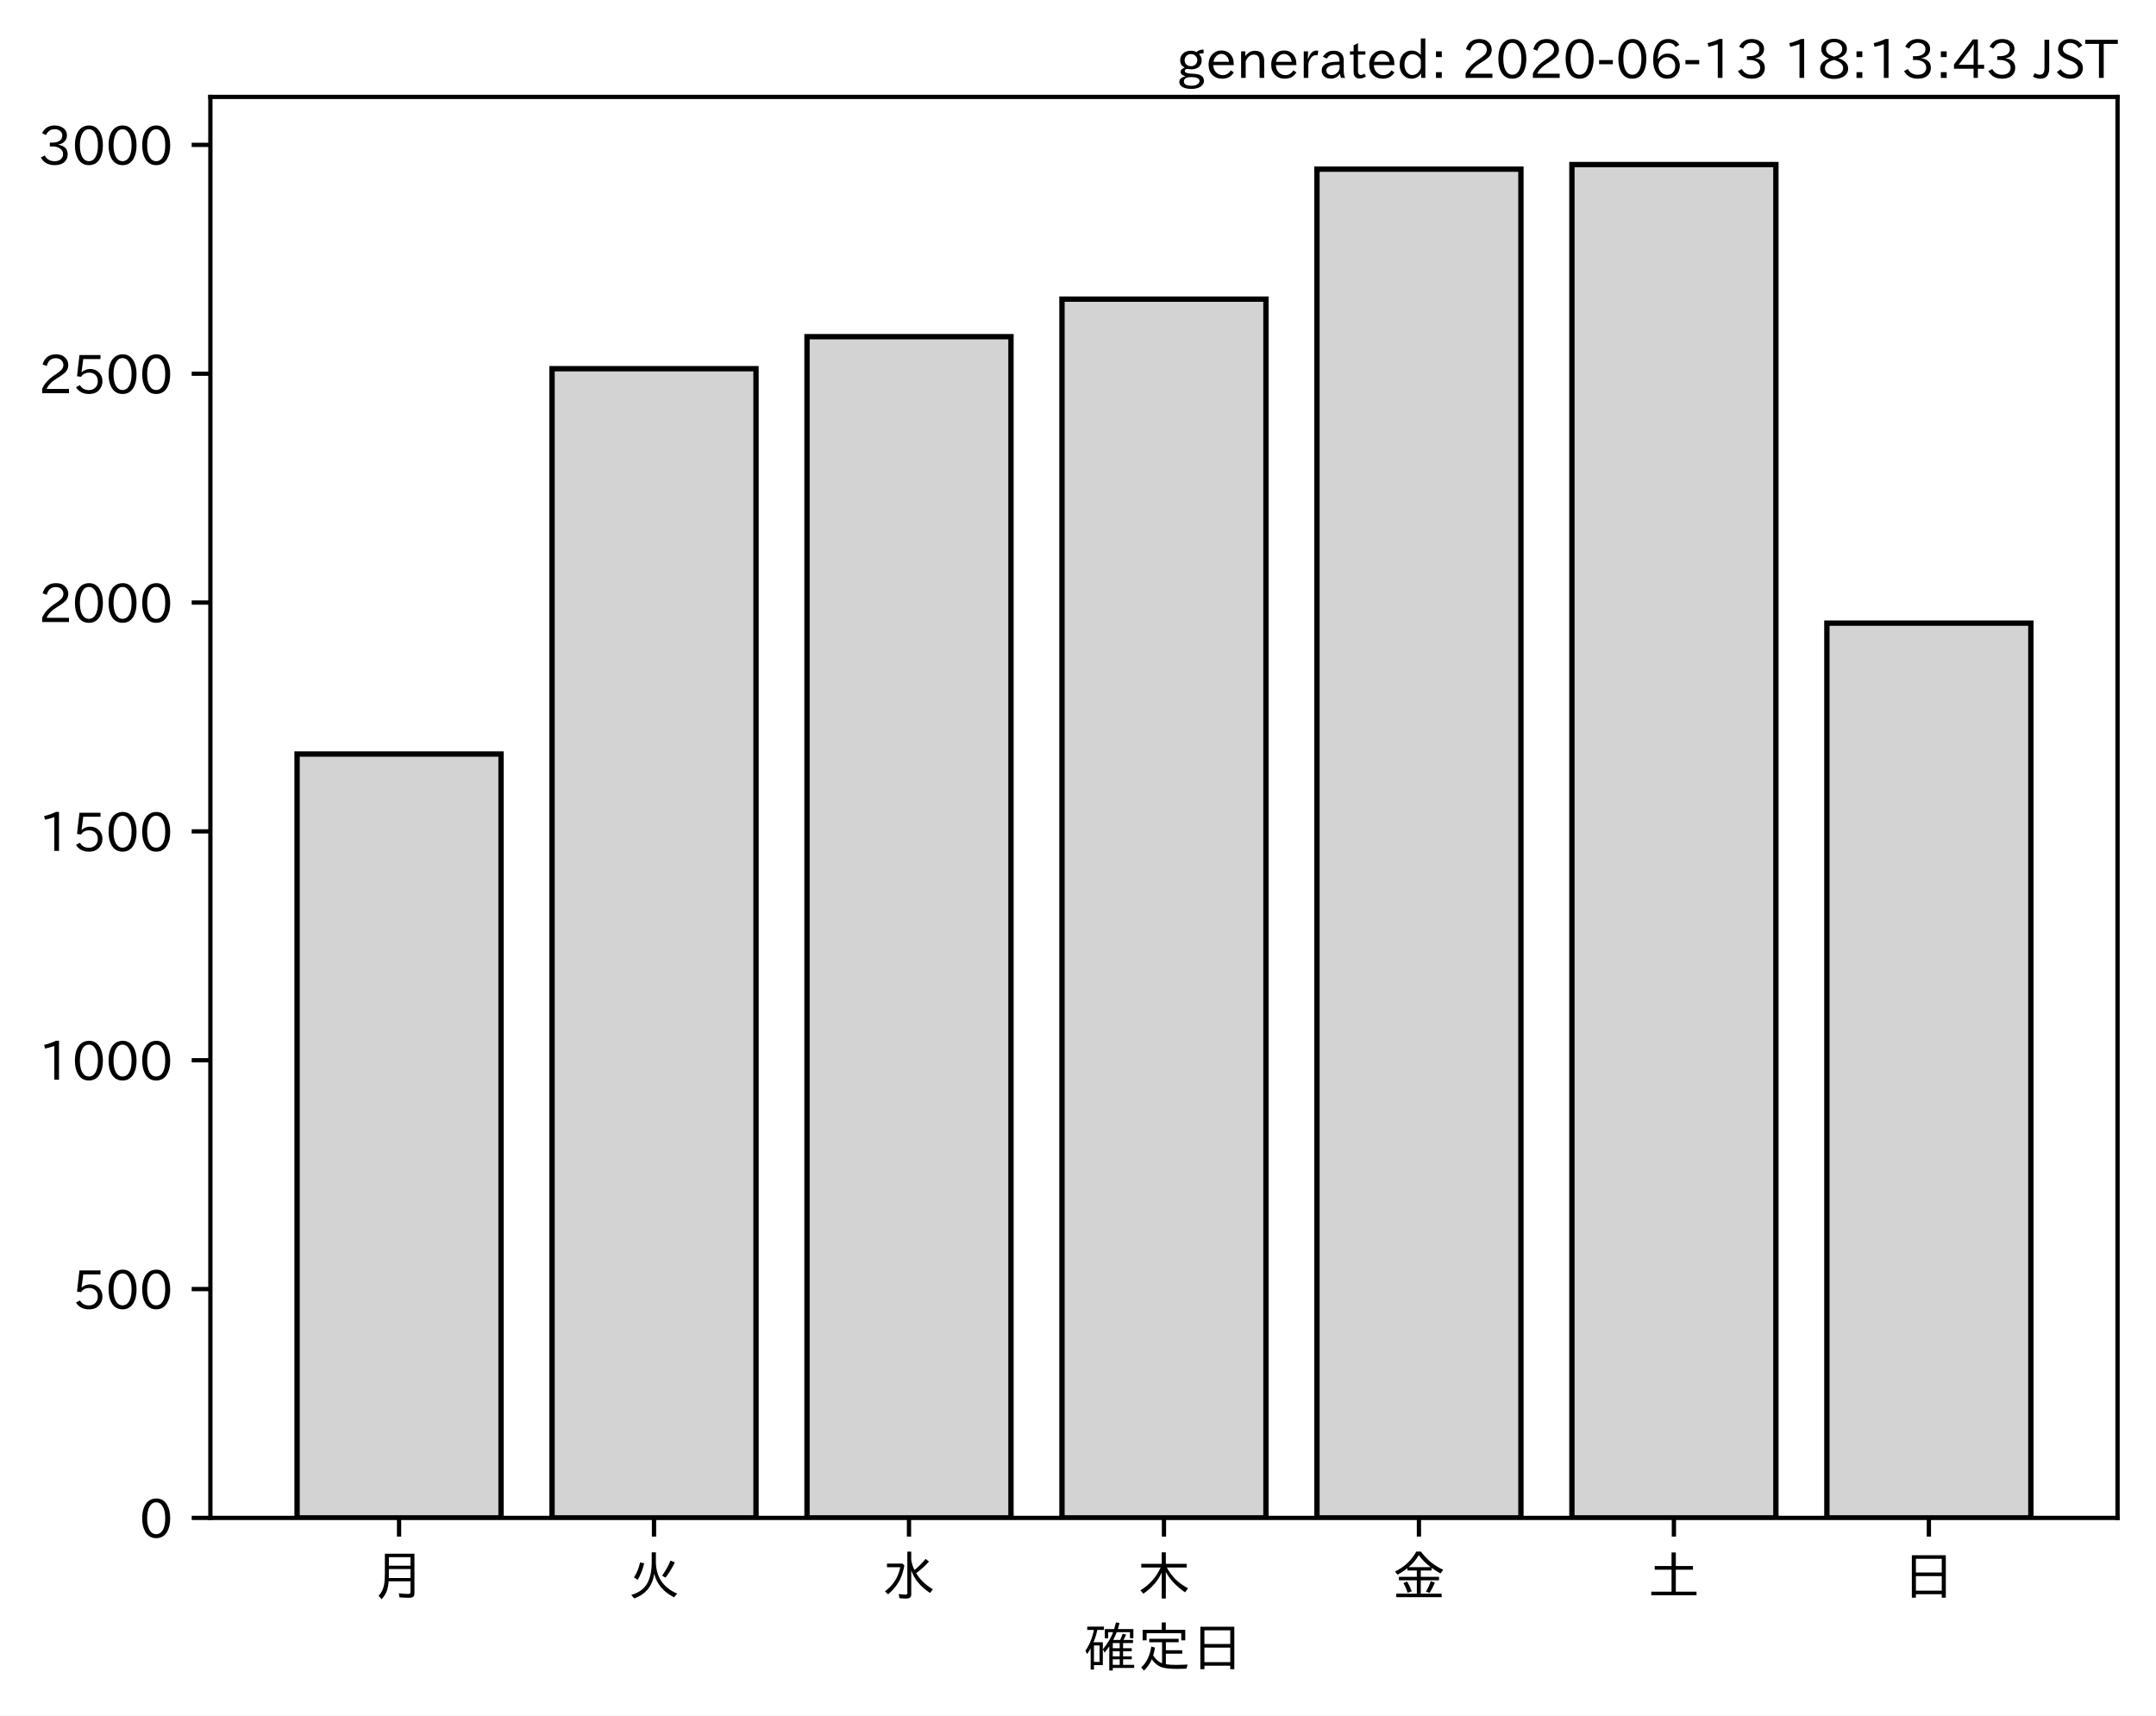
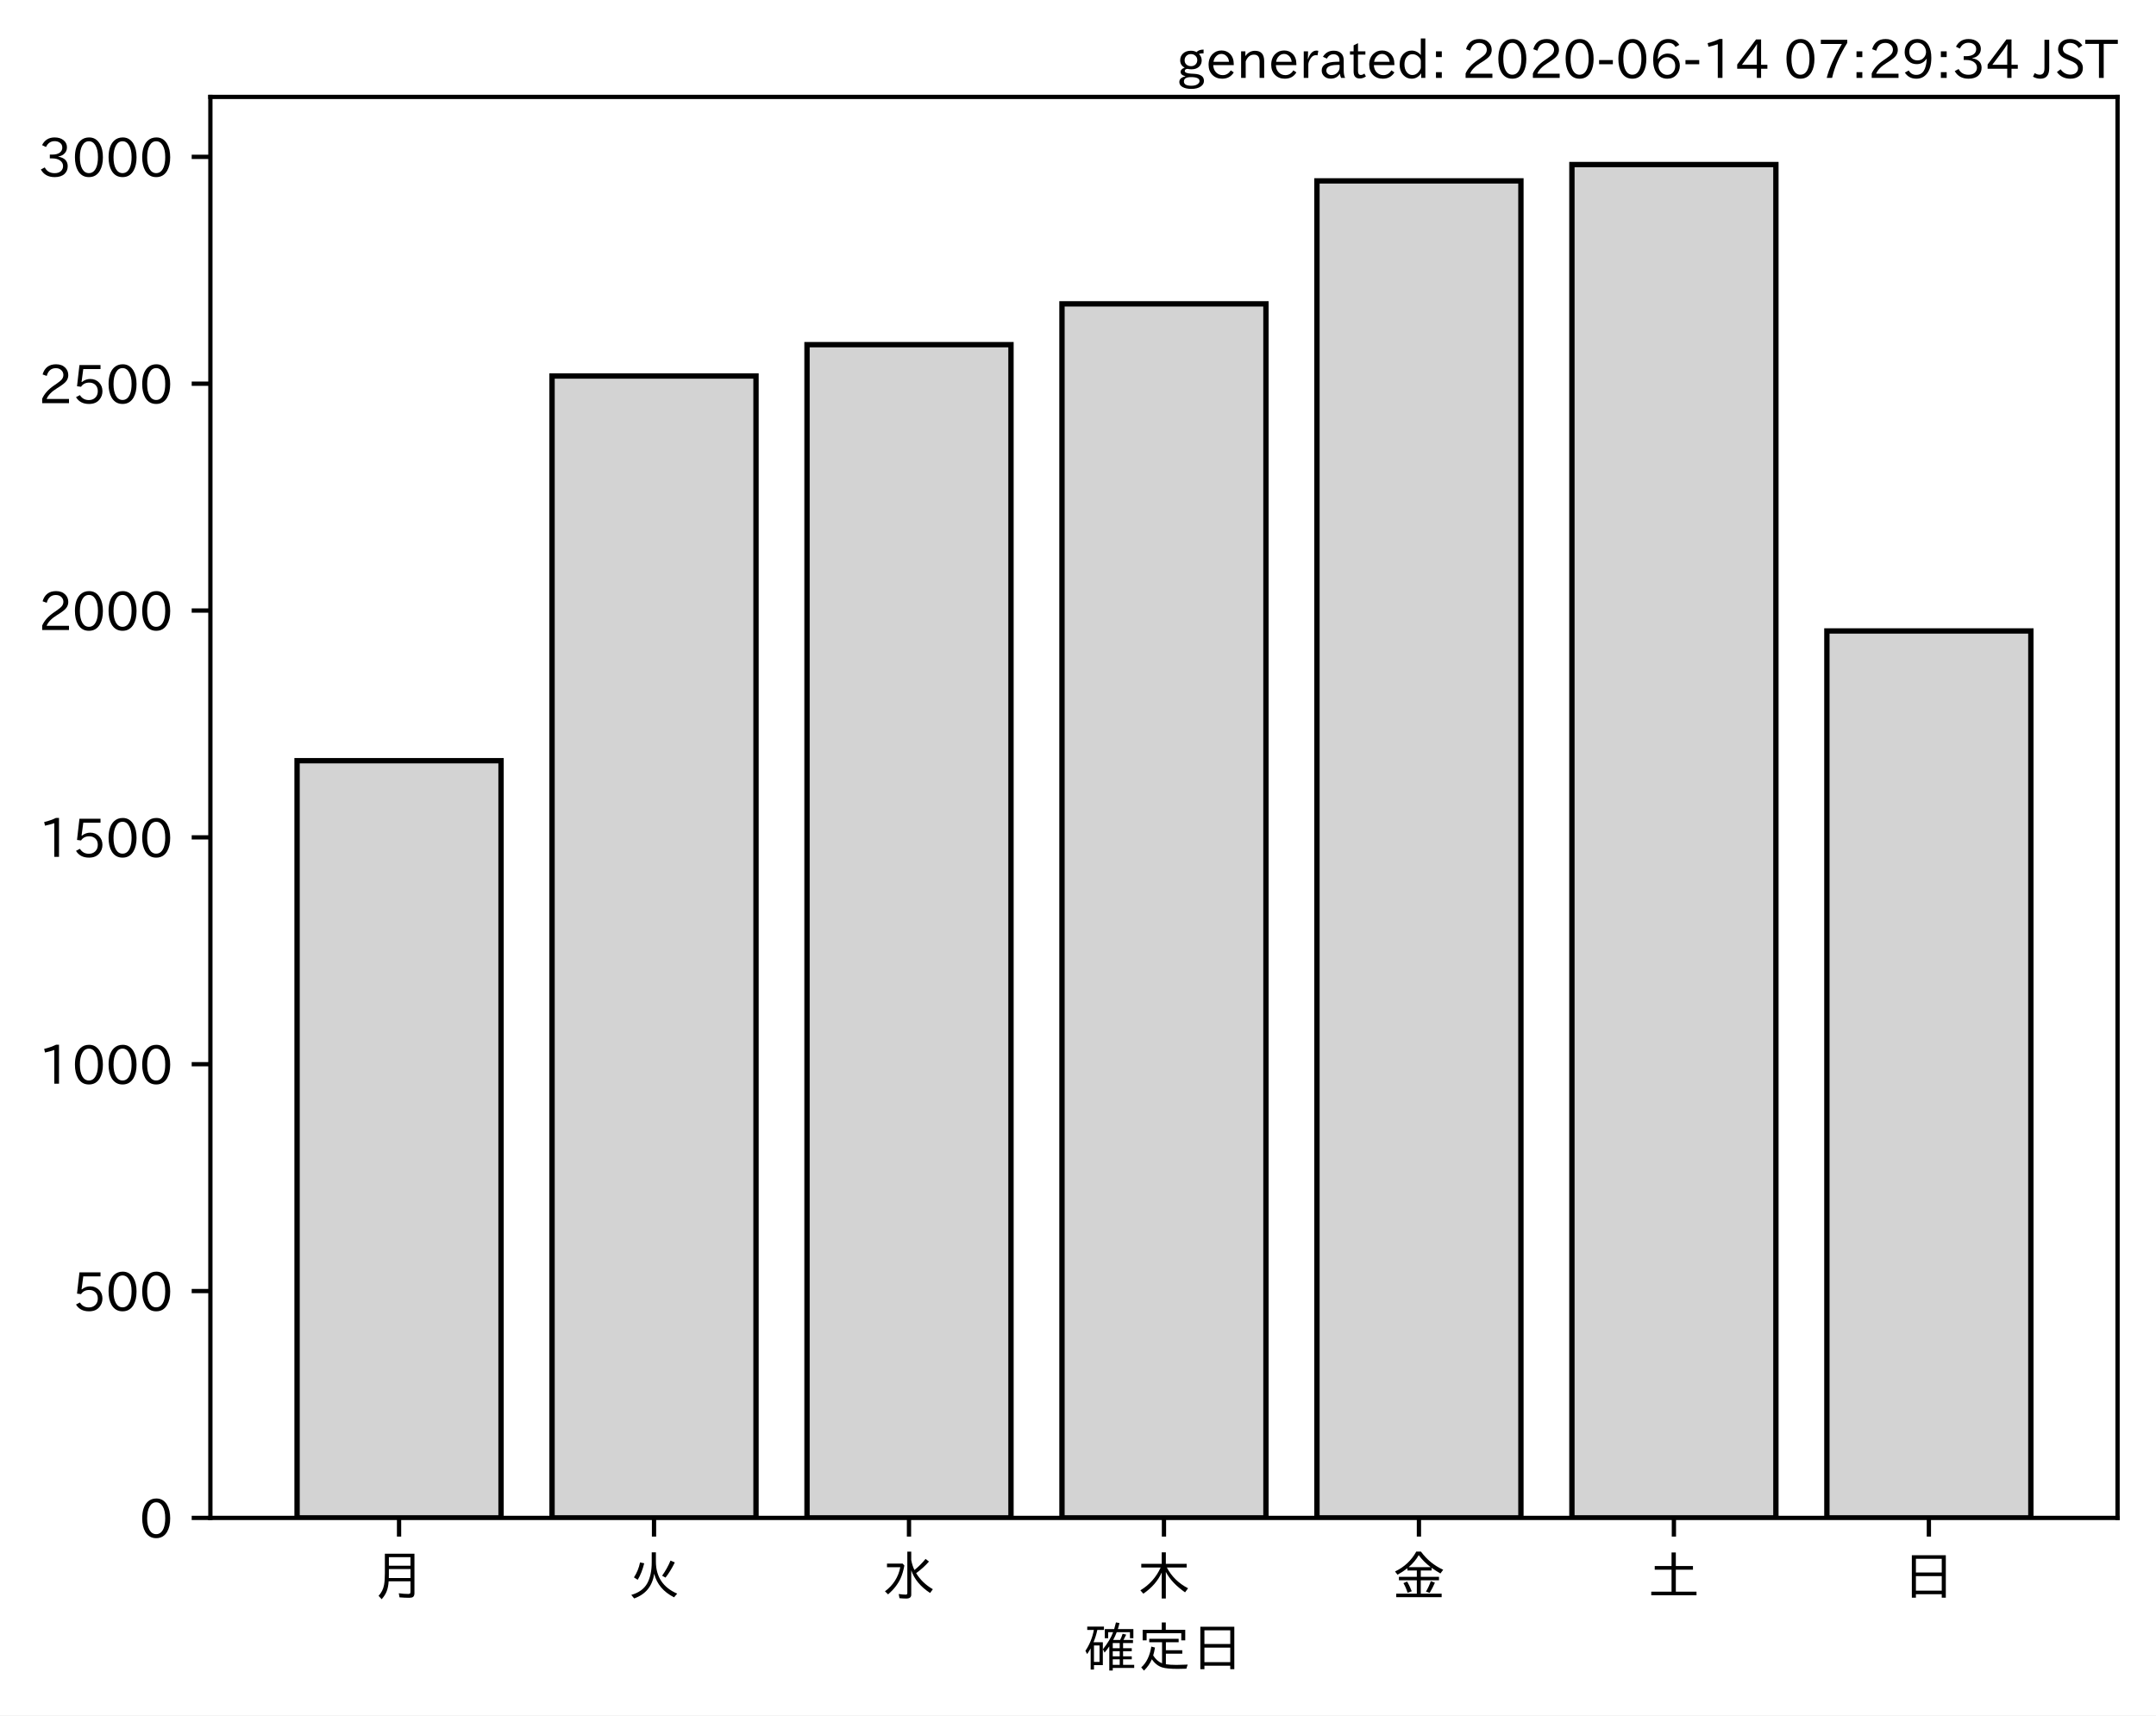
<svg xmlns="http://www.w3.org/2000/svg" xmlns:xlink="http://www.w3.org/1999/xlink" height="321.24pt" version="1.1" viewBox="0 0 403.714 321.24" width="403.714pt">
  <defs>
    <style type="text/css">
*{stroke-linecap:butt;stroke-linejoin:round;}
  </style>
  </defs>
  <g id="figure_1">
    <g id="patch_1">
      <path d="M 0 321.24  L 403.714 321.24  L 403.714 0  L 0 0  z " style="fill:#ffffff;" />
    </g>
    <g id="axes_1">
      <g id="patch_2">
        <path d="M 39.394 284.259  L 396.514 284.259  L 396.514 18.147  L 39.394 18.147  z " style="fill:#ffffff;" />
      </g>
      <g id="patch_3">
-         <path clip-path="url(#p104a2928cf)" d="M 55.626 284.259  L 93.821 284.259  L 93.821 141.211  L 55.626 141.211  z " style="fill:#d3d3d3;stroke:#000000;stroke-linejoin:miter;" />
+         <path clip-path="url(#p8b8494c007)" d="M 55.626 284.259  L 93.821 284.259  L 93.821 142.458  L 55.626 142.458  z " style="fill:#d3d3d3;stroke:#000000;stroke-linejoin:miter;" />
      </g>
      <g id="patch_4">
-         <path clip-path="url(#p104a2928cf)" d="M 103.37 284.259  L 141.564 284.259  L 141.564 69.045  L 103.37 69.045  z " style="fill:#d3d3d3;stroke:#000000;stroke-linejoin:miter;" />
+         <path clip-path="url(#p8b8494c007)" d="M 103.37 284.259  L 141.564 284.259  L 141.564 70.411  L 103.37 70.411  z " style="fill:#d3d3d3;stroke:#000000;stroke-linejoin:miter;" />
      </g>
      <g id="patch_5">
-         <path clip-path="url(#p104a2928cf)" d="M 151.113 284.259  L 189.308 284.259  L 189.308 63.045  L 151.113 63.045  z " style="fill:#d3d3d3;stroke:#000000;stroke-linejoin:miter;" />
+         <path clip-path="url(#p8b8494c007)" d="M 151.113 284.259  L 189.308 284.259  L 189.308 64.548  L 151.113 64.548  z " style="fill:#d3d3d3;stroke:#000000;stroke-linejoin:miter;" />
      </g>
      <g id="patch_6">
-         <path clip-path="url(#p104a2928cf)" d="M 198.856 284.259  L 237.051 284.259  L 237.051 56.017  L 198.856 56.017  z " style="fill:#d3d3d3;stroke:#000000;stroke-linejoin:miter;" />
+         <path clip-path="url(#p8b8494c007)" d="M 198.856 284.259  L 237.051 284.259  L 237.051 56.902  L 198.856 56.902  z " style="fill:#d3d3d3;stroke:#000000;stroke-linejoin:miter;" />
      </g>
      <g id="patch_7">
-         <path clip-path="url(#p104a2928cf)" d="M 246.6 284.259  L 284.794 284.259  L 284.794 31.676  L 246.6 31.676  z " style="fill:#d3d3d3;stroke:#000000;stroke-linejoin:miter;" />
+         <path clip-path="url(#p8b8494c007)" d="M 246.6 284.259  L 284.794 284.259  L 284.794 33.877  L 246.6 33.877  z " style="fill:#d3d3d3;stroke:#000000;stroke-linejoin:miter;" />
      </g>
      <g id="patch_8">
-         <path clip-path="url(#p104a2928cf)" d="M 294.343 284.259  L 332.538 284.259  L 332.538 30.819  L 294.343 30.819  z " style="fill:#d3d3d3;stroke:#000000;stroke-linejoin:miter;" />
+         <path clip-path="url(#p8b8494c007)" d="M 294.343 284.259  L 332.538 284.259  L 332.538 30.819  L 294.343 30.819  z " style="fill:#d3d3d3;stroke:#000000;stroke-linejoin:miter;" />
      </g>
      <g id="patch_9">
-         <path clip-path="url(#p104a2928cf)" d="M 342.086 284.259  L 380.281 284.259  L 380.281 116.699  L 342.086 116.699  z " style="fill:#d3d3d3;stroke:#000000;stroke-linejoin:miter;" />
+         <path clip-path="url(#p8b8494c007)" d="M 342.086 284.259  L 380.281 284.259  L 380.281 118.159  L 342.086 118.159  z " style="fill:#d3d3d3;stroke:#000000;stroke-linejoin:miter;" />
      </g>
      <g id="matplotlib.axis_1">
        <g id="xtick_1">
          <g id="line2d_1">
            <defs>
-               <path d="M 0 0  L 0 3.5  " id="m2d9dfde84f" style="stroke:#000000;stroke-width:0.8;" />
-             </defs>
-             <g>
-               <use style="stroke:#000000;stroke-width:0.8;" x="74.724" xlink:href="#m2d9dfde84f" y="284.259" />
+               <path d="M 0 0  L 0 3.5  " id="m222e4a37c0" style="stroke:#000000;stroke-width:0.8;" />
+             </defs>
+             <g>
+               <use style="stroke:#000000;stroke-width:0.8;" x="74.724" xlink:href="#m222e4a37c0" y="284.259" />
            </g>
          </g>
          <g id="text_1">
            <defs>
              <path d="M 78.812 77.875  L 78.812 4  Q 78.812 -1.219 76.078 -3.172  Q 73.969 -4.688 68.797 -4.688  Q 60.844 -4.688 50.828 -3.859  L 49.516 3.812  Q 58.594 2.484 67.094 2.484  Q 70.359 2.484 71.047 4.109  Q 71.391 4.891 71.391 6.844  L 71.391 26.125  L 30.516 26.125  Q 29.781 14.938 26.812 7.422  Q 24.031 0.094 17.438 -7.375  L 11.625 -0.984  Q 19.672 7.422 21.922 19.438  Q 23.438 27.688 23.438 41.406  L 23.438 77.875  z M 30.953 71.391  L 30.953 55.328  L 71.391 55.328  L 71.391 71.391  z M 30.953 49.125  L 30.953 39.938  Q 30.953 35.75 30.859 33.547  L 30.859 32.328  L 71.391 32.328  L 71.391 49.125  z " id="IPAexGothic-26376" />
            </defs>
            <g transform="translate(69.7238 298.7493)scale(0.1 -0.1)">
              <use xlink:href="#IPAexGothic-26376" />
            </g>
          </g>
        </g>
        <g id="xtick_2">
          <g id="line2d_2">
            <g>
-               <use style="stroke:#000000;stroke-width:0.8;" x="122.467" xlink:href="#m2d9dfde84f" y="284.259" />
+               <use style="stroke:#000000;stroke-width:0.8;" x="122.467" xlink:href="#m222e4a37c0" y="284.259" />
            </g>
          </g>
          <g id="text_2">
            <defs>
              <path d="M 53.516 80.422  L 53.516 63.188  Q 53.516 20.359 93.406 3.078  L 87.5 -3.812  Q 57.672 11.328 50.297 40.375  Q 45.359 5.672 12.797 -5.906  L 7.422 0.688  Q 28.859 6.844 37.406 22.609  Q 45.703 37.844 45.703 62.016  L 45.703 80.422  z M 12.406 33.5  Q 20.703 46.141 23.828 61.531  L 31.641 59.906  Q 27 41.312 19.438 29  z M 65.141 36.625  Q 74.656 50.047 80.906 64.984  L 88.922 61.531  Q 81.109 45.406 71.531 33.109  z " id="IPAexGothic-28779" />
            </defs>
            <g transform="translate(117.4671 298.7493)scale(0.1 -0.1)">
              <use xlink:href="#IPAexGothic-28779" />
            </g>
          </g>
        </g>
        <g id="xtick_3">
          <g id="line2d_3">
            <g>
-               <use style="stroke:#000000;stroke-width:0.8;" x="170.21" xlink:href="#m2d9dfde84f" y="284.259" />
+               <use style="stroke:#000000;stroke-width:0.8;" x="170.21" xlink:href="#m222e4a37c0" y="284.259" />
            </g>
          </g>
          <g id="text_3">
            <defs>
              <path d="M 54.203 65.922  Q 56.156 55.562 60.203 47.312  Q 71.578 56.453 81 68.109  L 87.406 63.188  Q 77.25 51.516 63.375 41.406  Q 75 22.609 94.672 11.375  L 89.5 4.297  Q 62.75 21.781 54.203 46.781  L 54.203 0.984  Q 54.203 -6.109 44.875 -6.109  Q 38.812 -6.109 32.172 -5.422  L 30.766 2.391  Q 38.422 1.219 44 1.219  Q 46.875 1.219 46.875 4.109  L 46.875 81.688  L 54.203 81.688  z M 8.797 59.281  L 38.094 59.281  L 41.359 55.766  Q 38.672 41.219 34.078 31.297  Q 26.656 15.375 10.891 1.703  L 4.984 7.422  Q 28.266 24.656 33.688 52.594  L 8.797 52.594  z " id="IPAexGothic-27700" />
            </defs>
            <g transform="translate(165.2104 298.7493)scale(0.1 -0.1)">
              <use xlink:href="#IPAexGothic-27700" />
            </g>
          </g>
        </g>
        <g id="xtick_4">
          <g id="line2d_4">
            <g>
-               <use style="stroke:#000000;stroke-width:0.8;" x="217.954" xlink:href="#m2d9dfde84f" y="284.259" />
+               <use style="stroke:#000000;stroke-width:0.8;" x="217.954" xlink:href="#m222e4a37c0" y="284.259" />
            </g>
          </g>
          <g id="text_4">
            <defs>
              <path d="M 55.422 52  Q 68.5 27 95.125 13.094  L 89.5 5.516  Q 64.594 22.797 53.516 43.703  L 53.516 -6  L 45.797 -6  L 45.797 42.672  Q 35.5 19.578 11.422 2.984  L 5.812 9.281  Q 31.453 24.75 43.797 52  L 7.516 52  L 7.516 58.891  L 45.797 58.891  L 45.797 80.469  L 53.516 80.469  L 53.516 58.891  L 92.531 58.891  L 92.531 52  z " id="IPAexGothic-26408" />
            </defs>
            <g transform="translate(212.9538 298.7493)scale(0.1 -0.1)">
              <use xlink:href="#IPAexGothic-26408" />
            </g>
          </g>
        </g>
        <g id="xtick_5">
          <g id="line2d_5">
            <g>
-               <use style="stroke:#000000;stroke-width:0.8;" x="265.697" xlink:href="#m2d9dfde84f" y="284.259" />
+               <use style="stroke:#000000;stroke-width:0.8;" x="265.697" xlink:href="#m222e4a37c0" y="284.259" />
            </g>
          </g>
          <g id="text_5">
            <defs>
              <path d="M 53.469 46.391  L 53.469 34.516  L 87.547 34.516  L 87.547 28.125  L 53.469 28.125  L 53.469 2.984  L 92.531 2.984  L 92.531 -3.516  L 7.516 -3.516  L 7.516 2.984  L 46.047 2.984  L 46.047 28.125  L 12.547 28.125  L 12.547 34.516  L 46.047 34.516  L 46.047 46.391  L 28.422 46.391  L 28.422 50.688  Q 19.734 43.891 9.906 38.531  L 5.219 44.578  Q 31.344 56.984 45.016 81.781  L 53.766 81.781  Q 70.359 59.234 95.453 47.797  L 90.234 40.828  Q 81.547 45.844 73.641 51.469  L 73.641 46.391  z M 72.016 52.688  Q 59.078 62.406 49.562 75.094  Q 42.828 63.141 30.812 52.688  z M 28.719 4.688  Q 26.078 13.719 21 22.797  L 27.875 25.688  Q 31.938 19.188 36.531 7.516  z M 63.188 6.891  Q 68.797 16.406 72.219 26.516  L 79.891 23.578  Q 75.922 14.156 70.125 4.5  z " id="IPAexGothic-37329" />
            </defs>
            <g transform="translate(260.6971 298.7493)scale(0.1 -0.1)">
              <use xlink:href="#IPAexGothic-37329" />
            </g>
          </g>
        </g>
        <g id="xtick_6">
          <g id="line2d_6">
            <g>
-               <use style="stroke:#000000;stroke-width:0.8;" x="313.44" xlink:href="#m2d9dfde84f" y="284.259" />
+               <use style="stroke:#000000;stroke-width:0.8;" x="313.44" xlink:href="#m222e4a37c0" y="284.259" />
            </g>
          </g>
          <g id="text_6">
            <defs>
              <path d="M 45.609 54.781  L 45.609 80.172  L 53.609 80.172  L 53.609 54.781  L 85.688 54.781  L 85.688 47.906  L 53.609 47.906  L 53.609 6.781  L 92.328 6.781  L 92.328 0  L 7.625 0  L 7.625 6.781  L 45.609 6.781  L 45.609 47.906  L 14.109 47.906  L 14.109 54.781  z " id="IPAexGothic-22303" />
            </defs>
            <g transform="translate(308.4404 298.7493)scale(0.1 -0.1)">
              <use xlink:href="#IPAexGothic-22303" />
            </g>
          </g>
        </g>
        <g id="xtick_7">
          <g id="line2d_7">
            <g>
-               <use style="stroke:#000000;stroke-width:0.8;" x="361.184" xlink:href="#m2d9dfde84f" y="284.259" />
+               <use style="stroke:#000000;stroke-width:0.8;" x="361.184" xlink:href="#m222e4a37c0" y="284.259" />
            </g>
          </g>
          <g id="text_7">
            <defs>
              <path d="M 81.734 75  L 81.734 -4.5  L 74.125 -4.5  L 74.125 2  L 25.734 2  L 25.734 -4.5  L 18.109 -4.5  L 18.109 75  z M 25.734 68.312  L 25.734 42.672  L 74.125 42.672  L 74.125 68.312  z M 25.734 35.891  L 25.734 8.688  L 74.125 8.688  L 74.125 35.891  z " id="IPAexGothic-26085" />
            </defs>
            <g transform="translate(356.1837 298.7493)scale(0.1 -0.1)">
              <use xlink:href="#IPAexGothic-26085" />
            </g>
          </g>
        </g>
        <g id="text_8">
          <defs>
            <path d="M 67.922 50.297  Q 70.562 55.281 72.609 61.812  L 79.297 60.203  Q 76.172 53.609 74.219 50.297  L 92 50.297  L 92 44.484  L 73.438 44.484  L 73.438 34.719  L 89.703 34.719  L 89.703 29.203  L 73.438 29.203  L 73.438 19.531  L 89.703 19.531  L 89.703 14.016  L 73.438 14.016  L 73.438 3.609  L 94.281 3.609  L 94.281 -2.203  L 54.109 -2.203  L 54.109 -6.984  L 47.609 -6.984  L 47.609 38.188  Q 43.062 31.547 38.812 26.609  L 35.688 32.812  Q 49.359 49.953 54.781 64.797  L 45.516 64.797  L 45.516 53.516  L 39.203 53.516  L 39.203 70.609  L 56.781 70.609  Q 58.594 76.609 60.109 83.109  L 66.703 81.891  Q 65.234 75.531 63.625 70.609  L 92.719 70.609  L 92.719 53.516  L 86.328 53.516  L 86.328 64.797  L 61.531 64.797  Q 58.547 56.984 54.891 50.297  z M 67.141 44.484  L 54.109 44.484  L 54.109 34.719  L 67.141 34.719  z M 67.141 29.203  L 54.109 29.203  L 54.109 19.531  L 67.141 19.531  z M 67.141 14.016  L 54.109 14.016  L 54.109 3.609  L 67.141 3.609  z M 18.109 46  L 35.547 46  L 35.547 3.078  L 18.953 3.078  L 18.953 -5.125  L 12.75 -5.125  L 12.75 34.469  Q 10.156 29.734 6.156 23.781  L 2.938 29.984  Q 14.547 47.078 18.75 69  L 6.344 69  L 6.344 75.297  L 37.641 75.297  L 37.641 69  L 25.25 69  L 24.953 68.016  Q 22.75 57.234 18.109 46  z M 18.953 39.891  L 18.953 9.188  L 29.344 9.188  L 29.344 39.891  z " id="IPAexGothic-30906" />
            <path d="M 53.609 4.734  Q 61.422 3.516 73.578 3.516  Q 81.109 3.516 94.578 4.109  Q 93.172 0.922 92 -3.562  Q 81.781 -3.906 75.688 -3.906  Q 55.766 -3.906 46.922 -1.219  Q 35.297 2.391 27.344 14.109  Q 22.516 2.547 12.594 -7.172  L 7.422 -1.172  Q 22.125 11.859 26.312 37.797  L 33.203 35.984  Q 31.734 27.438 29.828 21.188  Q 36.531 10.594 46.438 6.5  L 46.438 46  L 22.406 46  L 22.406 52.391  L 77.484 52.391  L 77.484 46  L 53.609 46  L 53.609 31  L 84.328 31  L 84.328 24.516  L 53.609 24.516  z M 53.422 69.188  L 89.844 69.188  L 89.844 49.469  L 82.422 49.469  L 82.422 62.891  L 17.531 62.891  L 17.531 49.469  L 10.109 49.469  L 10.109 69.188  L 45.906 69.188  L 45.906 83.016  L 53.422 83.016  z " id="IPAexGothic-23450" />
          </defs>
          <g transform="translate(202.9538 312.1399)scale(0.1 -0.1)">
            <use xlink:href="#IPAexGothic-30906" />
            <use x="100" xlink:href="#IPAexGothic-23450" />
            <use x="200" xlink:href="#IPAexGothic-26085" />
          </g>
        </g>
      </g>
      <g id="matplotlib.axis_2">
        <g id="ytick_1">
          <g id="line2d_8">
            <defs>
-               <path d="M 0 0  L -3.5 0  " id="md73ad31cdc" style="stroke:#000000;stroke-width:0.8;" />
-             </defs>
-             <g>
-               <use style="stroke:#000000;stroke-width:0.8;" x="39.394" xlink:href="#md73ad31cdc" y="284.259" />
+               <path d="M 0 0  L -3.5 0  " id="mb2e56929d0" style="stroke:#000000;stroke-width:0.8;" />
+             </defs>
+             <g>
+               <use style="stroke:#000000;stroke-width:0.8;" x="39.394" xlink:href="#mb2e56929d0" y="284.259" />
            </g>
          </g>
          <g id="text_9">
            <defs>
              <path d="M 31.844 73.828  Q 45.016 73.828 52.094 61.625  Q 57.719 51.953 57.719 36.625  Q 57.719 21.438 52.094 11.578  Q 45.125 -0.484 31.5 -0.484  Q 17.922 -0.484 10.938 11.578  Q 5.328 21.438 5.328 36.719  Q 5.328 58.016 15.625 67.719  Q 22.172 73.828 31.844 73.828  z M 31.5 66.656  Q 23.688 66.656 19.188 58.734  Q 14.594 50.734 14.594 36.625  Q 14.594 22.75 19.094 14.797  Q 23.641 6.984 31.5 6.984  Q 40.922 6.984 45.453 18.016  Q 48.438 25.344 48.438 37.109  Q 48.438 50.875 43.844 58.734  Q 39.203 66.656 31.5 66.656  z " id="IPAexGothic-48" />
            </defs>
            <g transform="translate(26.09531 288.0039)scale(0.1 -0.1)">
              <use xlink:href="#IPAexGothic-48" />
            </g>
          </g>
        </g>
        <g id="ytick_2">
          <g id="line2d_9">
            <g>
-               <use style="stroke:#000000;stroke-width:0.8;" x="39.394" xlink:href="#md73ad31cdc" y="241.404" />
+               <use style="stroke:#000000;stroke-width:0.8;" x="39.394" xlink:href="#mb2e56929d0" y="241.778" />
            </g>
          </g>
          <g id="text_10">
            <defs>
              <path d="M 18.406 40.672  Q 25.531 46.297 33.938 46.297  Q 44 46.297 50.641 39.5  Q 56.844 33.016 56.844 23.391  Q 56.844 14.656 51.516 8.016  Q 44.828 -0.484 31.734 -0.484  Q 14.984 -0.484 7.328 12.25  L 14.656 16.062  Q 20.453 6.781 31.453 6.781  Q 38.531 6.781 43.266 11.188  Q 48.141 15.828 48.141 23.484  Q 48.141 30.719 43.844 35.016  Q 39.359 39.5 32.125 39.5  Q 21.969 39.5 16.75 31.688  L 9.234 32.672  L 13.812 72.406  L 53.219 72.406  L 53.219 64.891  L 20.953 64.891  L 17.719 40.672  z " id="IPAexGothic-53" />
            </defs>
-             <g transform="translate(13.49844 245.1497)scale(0.1 -0.1)">
+             <g transform="translate(13.49844 245.5232)scale(0.1 -0.1)">
              <use xlink:href="#IPAexGothic-53" />
              <use x="62.988" xlink:href="#IPAexGothic-48" />
              <use x="125.977" xlink:href="#IPAexGothic-48" />
            </g>
          </g>
        </g>
        <g id="ytick_3">
          <g id="line2d_10">
            <g>
-               <use style="stroke:#000000;stroke-width:0.8;" x="39.394" xlink:href="#md73ad31cdc" y="198.55" />
+               <use style="stroke:#000000;stroke-width:0.8;" x="39.394" xlink:href="#mb2e56929d0" y="199.297" />
            </g>
          </g>
          <g id="text_11">
            <defs>
              <path d="M 38.484 0.984  L 29.688 0.984  L 29.688 64.109  Q 21.438 61.281 12.312 59.328  L 10.688 66.109  Q 23.734 69.391 32.906 73.922  L 38.484 73.922  z " id="IPAexGothic-49" />
            </defs>
-             <g transform="translate(7.2 202.2954)scale(0.1 -0.1)">
+             <g transform="translate(7.2 203.0425)scale(0.1 -0.1)">
              <use xlink:href="#IPAexGothic-49" />
              <use x="62.988" xlink:href="#IPAexGothic-48" />
              <use x="125.977" xlink:href="#IPAexGothic-48" />
              <use x="188.965" xlink:href="#IPAexGothic-48" />
            </g>
          </g>
        </g>
        <g id="ytick_4">
          <g id="line2d_11">
            <g>
-               <use style="stroke:#000000;stroke-width:0.8;" x="39.394" xlink:href="#md73ad31cdc" y="155.696" />
+               <use style="stroke:#000000;stroke-width:0.8;" x="39.394" xlink:href="#mb2e56929d0" y="156.816" />
            </g>
          </g>
          <g id="text_12">
-             <g transform="translate(7.2 159.4412)scale(0.1 -0.1)">
+             <g transform="translate(7.2 160.5618)scale(0.1 -0.1)">
              <use xlink:href="#IPAexGothic-49" />
              <use x="62.988" xlink:href="#IPAexGothic-53" />
              <use x="125.977" xlink:href="#IPAexGothic-48" />
              <use x="188.965" xlink:href="#IPAexGothic-48" />
            </g>
          </g>
        </g>
        <g id="ytick_5">
          <g id="line2d_12">
            <g>
-               <use style="stroke:#000000;stroke-width:0.8;" x="39.394" xlink:href="#md73ad31cdc" y="112.842" />
+               <use style="stroke:#000000;stroke-width:0.8;" x="39.394" xlink:href="#mb2e56929d0" y="114.336" />
            </g>
          </g>
          <g id="text_13">
            <defs>
              <path d="M 57.172 0.984  L 6.984 0.984  L 6.984 9.281  Q 12.891 23.047 29.594 34.422  L 32.375 36.281  Q 40.922 42.141 43.609 45.406  Q 46.688 49.266 46.688 53.812  Q 46.688 58.938 43.062 62.547  Q 39.062 66.547 32.562 66.547  Q 19.531 66.547 15.484 52  L 7.766 54.781  Q 13.328 73.828 33.062 73.828  Q 43.844 73.828 50.25 67.438  Q 55.859 61.672 55.859 53.516  Q 55.859 47.469 52.25 42.531  Q 48.922 37.75 36.969 30.281  L 34.859 29  Q 19.625 19.578 15.281 8.891  L 57.172 8.891  z " id="IPAexGothic-50" />
            </defs>
-             <g transform="translate(7.2 116.587)scale(0.1 -0.1)">
+             <g transform="translate(7.2 118.081)scale(0.1 -0.1)">
              <use xlink:href="#IPAexGothic-50" />
              <use x="62.988" xlink:href="#IPAexGothic-48" />
              <use x="125.977" xlink:href="#IPAexGothic-48" />
              <use x="188.965" xlink:href="#IPAexGothic-48" />
            </g>
          </g>
        </g>
        <g id="ytick_6">
          <g id="line2d_13">
            <g>
-               <use style="stroke:#000000;stroke-width:0.8;" x="39.394" xlink:href="#md73ad31cdc" y="69.987" />
+               <use style="stroke:#000000;stroke-width:0.8;" x="39.394" xlink:href="#mb2e56929d0" y="71.855" />
            </g>
          </g>
          <g id="text_14">
-             <g transform="translate(7.2 73.73272)scale(0.1 -0.1)">
+             <g transform="translate(7.2 75.60032)scale(0.1 -0.1)">
              <use xlink:href="#IPAexGothic-50" />
              <use x="62.988" xlink:href="#IPAexGothic-53" />
              <use x="125.977" xlink:href="#IPAexGothic-48" />
              <use x="188.965" xlink:href="#IPAexGothic-48" />
            </g>
          </g>
        </g>
        <g id="ytick_7">
          <g id="line2d_14">
            <g>
-               <use style="stroke:#000000;stroke-width:0.8;" x="39.394" xlink:href="#md73ad31cdc" y="27.133" />
+               <use style="stroke:#000000;stroke-width:0.8;" x="39.394" xlink:href="#mb2e56929d0" y="29.374" />
            </g>
          </g>
          <g id="text_15">
            <defs>
              <path d="M 37.203 37.797  Q 54.781 34.625 54.781 19.969  Q 54.781 11.188 48.875 5.562  Q 42.328 -0.484 30.375 -0.484  Q 12.453 -0.484 4.5 13.766  L 11.812 17.672  Q 17.328 6.891 30.281 6.891  Q 37.891 6.891 42.094 10.797  Q 46.094 14.5 46.094 20.172  Q 46.094 26.859 40.094 30.906  Q 34.625 34.578 25.688 34.578  L 21.297 34.578  L 21.297 41.703  L 25.875 41.703  Q 34.859 41.703 39.594 45.125  Q 44.672 48.734 44.672 54.828  Q 44.672 61.469 38.969 64.656  Q 35.297 66.844 30.172 66.844  Q 19.344 66.844 14.109 55.906  L 6.781 59.422  Q 14.016 73.828 30.281 73.828  Q 40.578 73.828 46.969 68.656  Q 53.375 63.578 53.375 55.219  Q 53.375 47.312 47.172 42.281  Q 43.172 39.062 37.203 38.188  z " id="IPAexGothic-51" />
            </defs>
-             <g transform="translate(7.2 30.87847)scale(0.1 -0.1)">
+             <g transform="translate(7.2 33.11959)scale(0.1 -0.1)">
              <use xlink:href="#IPAexGothic-51" />
              <use x="62.988" xlink:href="#IPAexGothic-48" />
              <use x="125.977" xlink:href="#IPAexGothic-48" />
              <use x="188.965" xlink:href="#IPAexGothic-48" />
            </g>
          </g>
        </g>
      </g>
      <g id="patch_10">
        <path d="M 39.394 284.259  L 39.394 18.147  " style="fill:none;stroke:#000000;stroke-linecap:square;stroke-linejoin:miter;stroke-width:0.8;" />
      </g>
      <g id="patch_11">
        <path d="M 396.514 284.259  L 396.514 18.147  " style="fill:none;stroke:#000000;stroke-linecap:square;stroke-linejoin:miter;stroke-width:0.8;" />
      </g>
      <g id="patch_12">
        <path d="M 39.394 284.259  L 396.514 284.259  " style="fill:none;stroke:#000000;stroke-linecap:square;stroke-linejoin:miter;stroke-width:0.8;" />
      </g>
      <g id="patch_13">
        <path d="M 39.394 18.147  L 396.514 18.147  " style="fill:none;stroke:#000000;stroke-linecap:square;stroke-linejoin:miter;stroke-width:0.8;" />
      </g>
    </g>
    <g id="text_16">
      <defs>
        <path d="M 20.797 17.969  Q 15.719 17.531 15.719 14.062  Q 15.719 9.578 27.547 8.984  L 33.297 8.688  Q 51.609 7.766 51.609 -4.594  Q 51.609 -10.938 45.703 -14.984  Q 39.359 -19.578 28.031 -19.578  Q 17.781 -19.578 11.531 -16.062  Q 5.516 -12.641 5.516 -6.688  Q 5.516 1.312 16.797 3.859  L 16.797 4.203  Q 7.906 6.453 7.906 12.156  Q 7.906 17.438 15.531 20.266  Q 7.125 24.609 7.125 34.078  Q 7.125 41.406 12.016 46.297  Q 17.625 51.906 27.156 51.906  Q 33.203 51.906 37.844 49.266  Q 41.406 53.953 50.922 54.109  L 50.922 47.078  Q 44.344 46.922 42.234 45.906  Q 47.406 40.828 47.406 33.891  Q 47.406 27 42.719 22.266  Q 37.5 17.094 28.328 17.094  Q 24.422 17.094 20.797 17.969  z M 27.094 45.609  Q 22.016 45.609 18.703 42.281  Q 15.438 39.016 15.438 34.078  Q 15.438 29.25 18.5 26.312  Q 21.828 23 27.438 23  Q 32.719 23 35.891 26.219  Q 39.109 29.391 39.109 34.422  Q 39.109 39.016 35.891 42.188  Q 32.516 45.609 27.094 45.609  z M 27.391 2.484  Q 14.109 2.484 14.109 -5.719  Q 14.109 -13.672 28.125 -13.672  Q 37.156 -13.672 41.219 -9.469  Q 43.312 -7.516 43.312 -4.891  Q 43.312 2.484 27.391 2.484  z " id="IPAexGothic-103" />
        <path d="M 13.484 24.906  Q 13.922 16.266 18.891 11.281  Q 23.969 6.203 31.203 6.203  Q 40.719 6.203 46.297 15.094  L 51.906 11.375  Q 44.828 -0.484 30.172 -0.484  Q 19.094 -0.484 11.969 6.594  Q 4.781 13.812 4.781 25.641  Q 4.781 38.188 12.312 45.703  Q 19 52.391 29 52.391  Q 38.422 52.391 44.781 46.188  Q 51.906 38.969 51.906 26.906  L 51.906 24.906  z M 43.062 31.203  Q 42.328 37.984 38.281 41.891  Q 34.281 45.906 28.812 45.906  Q 22.469 45.906 17.969 40.484  Q 14.891 36.812 13.969 31.203  z " id="IPAexGothic-101" />
        <path d="M 52 0.984  L 43.406 0.984  L 43.406 31.891  Q 43.406 44.578 32.906 44.578  Q 22.312 44.578 17.391 31.891  L 17.391 0.984  L 8.797 0.984  L 8.797 50.781  L 16.797 50.781  L 16.797 41.797  Q 23.828 51.812 34.719 51.812  Q 52 51.812 52 32.375  z " id="IPAexGothic-110" />
        <path d="M 36.078 51.812  L 34.578 43.266  Q 32.906 43.609 31.594 43.609  Q 25.828 43.609 22.078 38.188  Q 17.391 31.344 17.391 26.172  L 17.391 0.984  L 8.797 0.984  L 8.797 50.781  L 16.891 50.781  L 16.5 35.984  L 16.703 35.984  Q 22.219 52.203 32.766 52.203  Q 34.469 52.203 36.078 51.812  z " id="IPAexGothic-114" />
        <path d="M 49.312 0.984  L 41.75 0.984  Q 39.984 4.734 39.547 8.688  L 39.203 8.688  Q 33.547 -0.391 22.312 -0.391  Q 14.594 -0.391 9.719 4.5  Q 5.422 8.797 5.422 14.984  Q 5.422 30.422 32.031 31.203  L 38.719 31.391  L 38.719 33.984  Q 38.719 39.203 35.75 42.188  Q 32.625 45.312 27.734 45.312  Q 19.344 45.312 15.141 37.156  L 7.719 40.578  Q 14.656 52 27.938 52  Q 37.109 52 42.047 46.875  Q 46.625 42.281 46.625 33.891  L 46.625 15.578  Q 46.625 6.25 49.312 0.984  z M 38.922 25.391  L 33.453 25.297  Q 14.109 24.859 14.109 14.891  Q 14.109 11.375 16.406 9.078  Q 19.234 6.297 23.828 6.297  Q 30.219 6.297 34.906 10.984  Q 38.922 15.141 38.922 21  z " id="IPAexGothic-97" />
        <path d="M 33.203 3.766  Q 27.641 -0.094 21.828 -0.094  Q 10.203 -0.094 10.203 12.984  L 10.203 44.672  L 3.422 44.672  L 3.422 50.781  L 10.203 50.781  L 10.203 61.969  L 18.406 66.062  L 18.406 50.781  L 32.234 50.781  L 32.234 44.672  L 18.406 44.672  L 18.406 14.156  Q 18.406 6.5 23.641 6.5  Q 27.156 6.5 30.328 9.188  z " id="IPAexGothic-116" />
        <path d="M 52.984 0.984  L 45.172 0.984  L 45.172 9.672  Q 38.141 -0.484 27.391 -0.484  Q 18.453 -0.484 12.312 5.812  Q 4.891 13.188 4.891 25.984  Q 4.891 38.531 12.062 45.906  Q 18.266 52.203 27.391 52.203  Q 37.25 52.203 44.484 43.891  L 44.484 74.906  L 52.984 74.906  z M 44.484 20.359  L 44.484 32.766  Q 44.484 37.703 38.375 42.281  Q 34.078 45.406 28.953 45.406  Q 23.188 45.406 19.188 41.406  Q 13.875 36.078 13.875 26.219  Q 13.875 17.328 18.266 11.719  Q 22.516 6.391 28.859 6.391  Q 36.281 6.391 41.5 13.672  Q 44.484 17.719 44.484 20.359  z " id="IPAexGothic-100" />
        <path d="M 21.391 39.984  L 10.5 39.984  L 10.5 50.781  L 21.391 50.781  z M 21.391 0.984  L 10.5 0.984  L 10.5 11.766  L 21.391 11.766  z " id="IPAexGothic-58" />
        <path id="IPAexGothic-32" />
        <path d="M 30.766 26.609  L 4.984 26.609  L 4.984 34.422  L 30.766 34.422  z " id="IPAexGothic-45" />
        <path d="M 16.5 36.375  Q 23.578 46.578 34.906 46.578  Q 45.406 46.578 51.812 39.266  Q 57.422 32.906 57.422 23.781  Q 57.422 13.812 51.125 6.781  Q 44.578 -0.484 34.031 -0.484  Q 21.484 -0.484 14.406 9.078  Q 7.516 18.406 7.516 34.812  Q 7.516 53.516 15.828 64.203  Q 23.344 73.828 35.5 73.828  Q 49.859 73.828 56.391 62.891  L 49.219 58.984  Q 45.219 66.656 35.938 66.656  Q 17.484 66.656 16.109 36.375  z M 33.453 39.797  Q 26.312 39.797 21.625 34.469  Q 17.438 29.688 17.438 24.078  Q 17.438 18.062 21.141 13.188  Q 26.125 6.688 33.734 6.688  Q 41.703 6.688 45.953 13.188  Q 48.828 17.625 48.828 23.484  Q 48.828 30.375 45.016 34.812  Q 40.625 39.797 33.453 39.797  z " id="IPAexGothic-54" />
-         <path d="M 39.703 37.891  Q 57.812 31.734 57.812 18.703  Q 57.812 8.453 48.438 3.078  Q 41.609 -0.875 31.5 -0.875  Q 21.344 -0.875 14.5 3.078  Q 5.422 8.297 5.422 18.406  Q 5.422 31.062 22.016 37.203  L 22.016 37.5  Q 7.516 42.719 7.516 54.828  Q 7.516 64.062 15.328 69.625  Q 21.969 74.312 31.547 74.312  Q 42.234 74.312 48.922 68.797  Q 55.516 63.578 55.516 55.719  Q 55.516 42.281 39.703 38.188  z M 31.594 41.016  Q 46.828 44.625 46.828 55.125  Q 46.828 61.188 41.797 64.844  Q 37.703 67.922 31.5 67.922  Q 25.094 67.922 20.797 64.5  Q 16.406 60.891 16.406 55.031  Q 16.406 49.219 21.094 45.703  Q 23.344 43.891 26.906 42.531  Q 31 40.875 31.594 41.016  z M 30.906 34.516  Q 14.406 30.172 14.406 19  Q 14.406 12.109 20.516 8.688  Q 25.094 6.109 31.391 6.109  Q 40.234 6.109 45.016 10.891  Q 48.531 14.406 48.531 19.531  Q 48.531 24.906 43.656 28.906  Q 40.766 31.156 36.719 32.812  Q 31.984 34.719 30.906 34.516  z " id="IPAexGothic-56" />
        <path d="M 59.578 18.109  L 47.797 18.109  L 47.797 0.984  L 39.797 0.984  L 39.797 18.109  L 3.078 18.109  L 3.078 26.125  L 38.375 73.094  L 47.797 73.094  L 47.797 25.531  L 59.578 25.531  z M 40.281 64.203  L 39.984 64.203  Q 35.594 57.125 31.297 51.312  L 11.859 25.531  L 39.797 25.531  L 39.797 49.125  Q 39.797 54.391 40.281 64.203  z " id="IPAexGothic-52" />
+         <path d="M 56.203 66.609  Q 34.969 32.906 27.781 0.984  L 17.672 0.984  Q 24.703 28.656 46.094 64.5  L 6.688 64.5  L 6.688 72.406  L 56.203 72.406  z " id="IPAexGothic-55" />
+         <path d="M 46.625 36.812  Q 39.75 26.812 28.328 26.812  Q 19.578 26.812 13.234 32.125  Q 5.719 38.422 5.719 49.422  Q 5.719 59.578 12.016 66.656  Q 18.453 73.828 29.203 73.828  Q 43.75 73.828 50.641 61.719  Q 55.609 52.781 55.609 38.625  Q 55.609 19.531 47.516 9.188  Q 39.891 -0.484 27.641 -0.484  Q 13.422 -0.484 6.109 10.984  L 13.328 14.891  Q 18.062 6.688 27.391 6.688  Q 45.656 6.688 47.016 36.812  z M 29.5 66.844  Q 22.656 66.844 18.312 61.719  Q 14.406 57.078 14.406 50  Q 14.406 42.828 18.109 38.719  Q 22.406 33.797 29.781 33.797  Q 37.984 33.797 42.625 40.188  Q 45.703 44.484 45.703 49.516  Q 45.703 55.516 42.094 60.359  Q 37.109 66.844 29.5 66.844  z " id="IPAexGothic-57" />
        <path d="M 28.422 72.406  L 28.422 19.281  Q 28.422 -0.484 11.922 -0.484  Q 4.734 -0.484 -1.953 3.266  L 1.312 10.062  Q 5.906 6.984 10.844 6.984  Q 19.531 6.984 19.531 18.797  L 19.531 72.406  z " id="IPAexGothic-74" />
        <path d="M 45.609 56.891  Q 40.047 66.547 28.953 66.547  Q 22.703 66.547 18.953 62.641  Q 16.062 59.422 16.062 55.219  Q 16.062 50.594 19.781 47.609  Q 22.562 45.516 31 42  L 34.375 40.578  Q 45.703 36.031 49.859 30.516  Q 53.469 25.688 53.469 19.672  Q 53.469 10.062 46.391 4.5  Q 39.984 -0.484 30.172 -0.484  Q 13.766 -0.484 4.891 11.969  L 11.766 17.188  Q 18.797 7.172 30.281 7.172  Q 35.75 7.172 39.594 9.766  Q 44.391 13.234 44.391 19  Q 44.391 23.484 40.875 27  Q 37.109 30.609 27 34.469  L 24.078 35.594  Q 7.078 42.094 7.078 54.391  Q 7.078 62.594 12.594 67.922  Q 18.797 73.828 29.109 73.828  Q 44.391 73.828 52.484 61.812  z " id="IPAexGothic-83" />
        <path d="M 60.406 64.703  L 33.984 64.703  L 33.984 0.984  L 25.094 0.984  L 25.094 64.703  L -0.484 64.703  L -0.484 72.406  L 60.406 72.406  z " id="IPAexGothic-84" />
      </defs>
      <g transform="translate(220.2794 14.69063)scale(0.1 -0.1)">
        <use xlink:href="#IPAexGothic-103" />
        <use x="55.518" xlink:href="#IPAexGothic-101" />
        <use x="112.402" xlink:href="#IPAexGothic-110" />
        <use x="172.803" xlink:href="#IPAexGothic-101" />
        <use x="229.688" xlink:href="#IPAexGothic-114" />
        <use x="266.699" xlink:href="#IPAexGothic-97" />
        <use x="321.68" xlink:href="#IPAexGothic-116" />
        <use x="356.299" xlink:href="#IPAexGothic-101" />
        <use x="413.184" xlink:href="#IPAexGothic-100" />
        <use x="475.586" xlink:href="#IPAexGothic-58" />
        <use x="507.568" xlink:href="#IPAexGothic-32" />
        <use x="534.57" xlink:href="#IPAexGothic-50" />
        <use x="597.559" xlink:href="#IPAexGothic-48" />
        <use x="660.547" xlink:href="#IPAexGothic-50" />
        <use x="723.535" xlink:href="#IPAexGothic-48" />
        <use x="786.523" xlink:href="#IPAexGothic-45" />
        <use x="822.314" xlink:href="#IPAexGothic-48" />
        <use x="885.303" xlink:href="#IPAexGothic-54" />
        <use x="948.291" xlink:href="#IPAexGothic-45" />
        <use x="984.082" xlink:href="#IPAexGothic-49" />
-         <use x="1047.07" xlink:href="#IPAexGothic-51" />
+         <use x="1047.07" xlink:href="#IPAexGothic-52" />
        <use x="1110.059" xlink:href="#IPAexGothic-32" />
-         <use x="1137.061" xlink:href="#IPAexGothic-49" />
-         <use x="1200.049" xlink:href="#IPAexGothic-56" />
+         <use x="1137.061" xlink:href="#IPAexGothic-48" />
+         <use x="1200.049" xlink:href="#IPAexGothic-55" />
        <use x="1263.037" xlink:href="#IPAexGothic-58" />
-         <use x="1295.02" xlink:href="#IPAexGothic-49" />
-         <use x="1358.008" xlink:href="#IPAexGothic-51" />
+         <use x="1295.02" xlink:href="#IPAexGothic-50" />
+         <use x="1358.008" xlink:href="#IPAexGothic-57" />
        <use x="1420.996" xlink:href="#IPAexGothic-58" />
-         <use x="1452.979" xlink:href="#IPAexGothic-52" />
-         <use x="1515.967" xlink:href="#IPAexGothic-51" />
+         <use x="1452.979" xlink:href="#IPAexGothic-51" />
+         <use x="1515.967" xlink:href="#IPAexGothic-52" />
        <use x="1578.955" xlink:href="#IPAexGothic-32" />
        <use x="1605.957" xlink:href="#IPAexGothic-74" />
        <use x="1643.945" xlink:href="#IPAexGothic-83" />
        <use x="1702.441" xlink:href="#IPAexGothic-84" />
      </g>
    </g>
  </g>
  <defs>
-     <clipPath id="p104a2928cf">
+     <clipPath id="p8b8494c007">
      <rect height="266.112" width="357.12" x="39.394" y="18.147" />
    </clipPath>
  </defs>
</svg>
